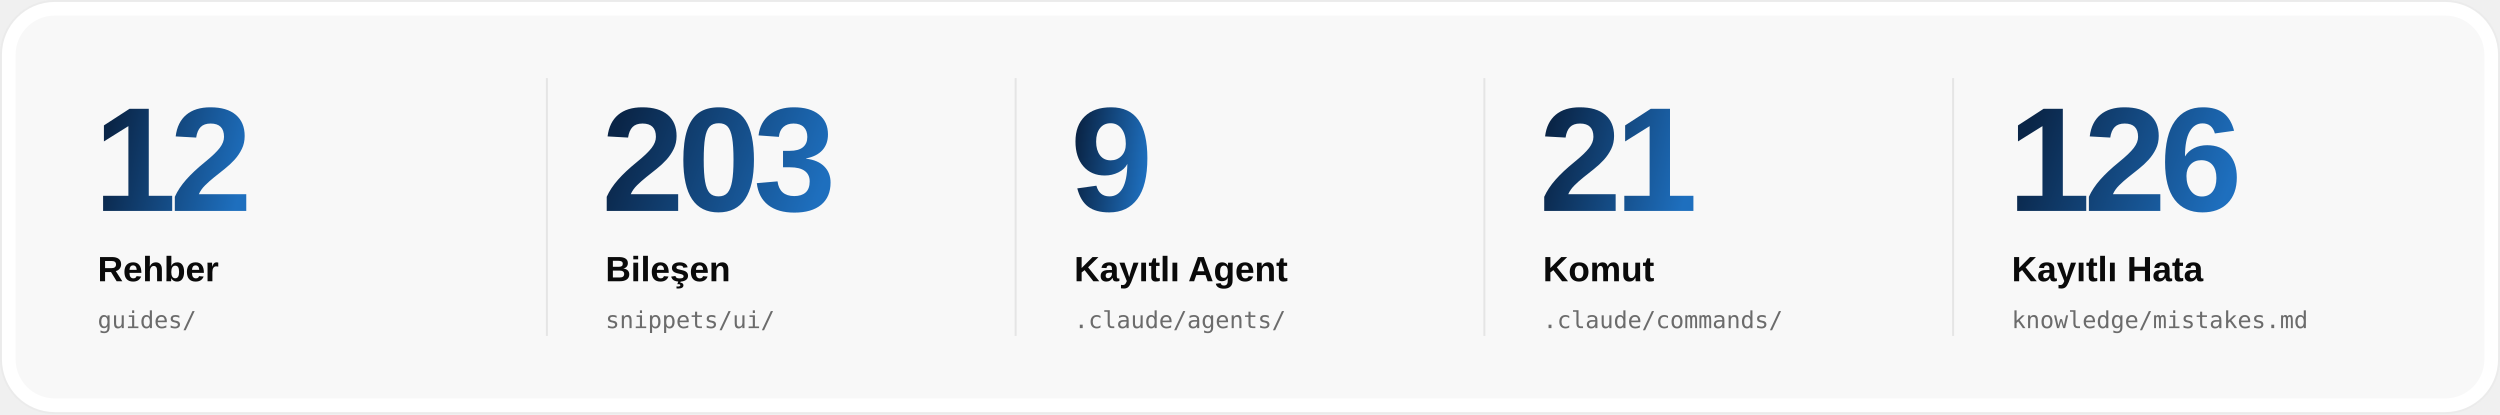
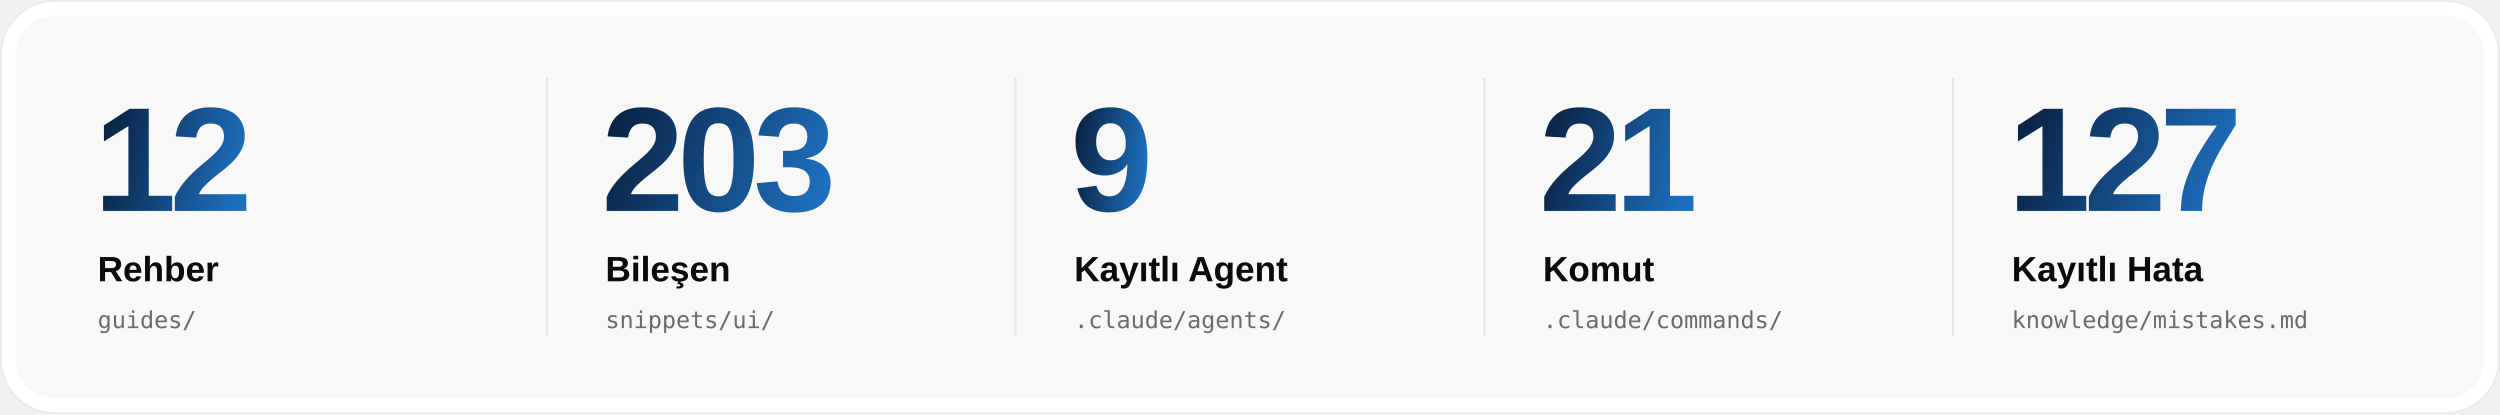
- <svg xmlns="http://www.w3.org/2000/svg" width="1280" height="212" viewBox="0 0 1280 212" role="img" aria-label="12 Rehber, 203 Bileşen, 9 Kayıtlı Agent, 21 Komut, 126 Kayıtlı Hata">
+ <svg xmlns="http://www.w3.org/2000/svg" width="1280" height="212" viewBox="0 0 1280 212" role="img" aria-label="12 Rehber, 203 Bileşen, 9 Kayıtlı Agent, 21 Komut, 127 Kayıtlı Hata">
  <defs>
    <linearGradient id="stat-ink" x1="0.008" y1="0.413" x2="0.992" y2="0.587">
      <stop offset="0%" stop-color="#0a2547" />
      <stop offset="100%" stop-color="#1e6fbe" />
    </linearGradient>
  </defs>
  <rect width="1280" height="212" rx="28" fill="#ffffff" />
  <rect x="8" y="8" width="1264" height="196" rx="20" fill="rgb(0,0,0)" fill-opacity="0.03" />
  <g transform="translate(40 0)">
    <text x="8" y="108" font-family="-apple-system, BlinkMacSystemFont, 'Segoe UI', 'Helvetica Neue', Arial, sans-serif" font-size="76" font-weight="800" letter-spacing="-3.4" fill="url(#stat-ink)">12</text>
    <text x="10" y="144" font-family="-apple-system, BlinkMacSystemFont, 'Segoe UI', 'Helvetica Neue', Arial, sans-serif" font-size="18" font-weight="650" fill="#0a0a0a">Rehber</text>
    <text x="10" y="168" font-family="ui-monospace, SFMono-Regular, Menlo, Consolas, monospace" font-size="12" fill="#6b6b6b">guides/</text>
  </g>
  <g transform="translate(280 0)">
    <line x1="0" y1="40" x2="0" y2="172" stroke="rgb(0,0,0)" stroke-opacity="0.08" />
    <text x="28" y="108" font-family="-apple-system, BlinkMacSystemFont, 'Segoe UI', 'Helvetica Neue', Arial, sans-serif" font-size="76" font-weight="800" letter-spacing="-3.4" fill="url(#stat-ink)">203</text>
    <text x="30" y="144" font-family="-apple-system, BlinkMacSystemFont, 'Segoe UI', 'Helvetica Neue', Arial, sans-serif" font-size="18" font-weight="650" fill="#0a0a0a">Bileşen</text>
    <text x="30" y="168" font-family="ui-monospace, SFMono-Regular, Menlo, Consolas, monospace" font-size="12" fill="#6b6b6b">snippets/ui/</text>
  </g>
  <g transform="translate(520 0)">
    <line x1="0" y1="40" x2="0" y2="172" stroke="rgb(0,0,0)" stroke-opacity="0.08" />
    <text x="28" y="108" font-family="-apple-system, BlinkMacSystemFont, 'Segoe UI', 'Helvetica Neue', Arial, sans-serif" font-size="76" font-weight="800" letter-spacing="-3.4" fill="url(#stat-ink)">9</text>
    <text x="30" y="144" font-family="-apple-system, BlinkMacSystemFont, 'Segoe UI', 'Helvetica Neue', Arial, sans-serif" font-size="18" font-weight="650" fill="#0a0a0a">Kayıtlı Agent</text>
    <text x="30" y="168" font-family="ui-monospace, SFMono-Regular, Menlo, Consolas, monospace" font-size="12" fill="#6b6b6b">.claude/agents/</text>
  </g>
  <g transform="translate(760 0)">
    <line x1="0" y1="40" x2="0" y2="172" stroke="rgb(0,0,0)" stroke-opacity="0.08" />
    <text x="28" y="108" font-family="-apple-system, BlinkMacSystemFont, 'Segoe UI', 'Helvetica Neue', Arial, sans-serif" font-size="76" font-weight="800" letter-spacing="-3.4" fill="url(#stat-ink)">21</text>
    <text x="30" y="144" font-family="-apple-system, BlinkMacSystemFont, 'Segoe UI', 'Helvetica Neue', Arial, sans-serif" font-size="18" font-weight="650" fill="#0a0a0a">Komut</text>
    <text x="30" y="168" font-family="ui-monospace, SFMono-Regular, Menlo, Consolas, monospace" font-size="12" fill="#6b6b6b">.claude/commands/</text>
  </g>
  <g transform="translate(1000 0)">
    <line x1="0" y1="40" x2="0" y2="172" stroke="rgb(0,0,0)" stroke-opacity="0.08" />
-     <text x="28" y="108" font-family="-apple-system, BlinkMacSystemFont, 'Segoe UI', 'Helvetica Neue', Arial, sans-serif" font-size="76" font-weight="800" letter-spacing="-3.4" fill="url(#stat-ink)">126</text>
+     <text x="28" y="108" font-family="-apple-system, BlinkMacSystemFont, 'Segoe UI', 'Helvetica Neue', Arial, sans-serif" font-size="76" font-weight="800" letter-spacing="-3.4" fill="url(#stat-ink)">127</text>
    <text x="30" y="144" font-family="-apple-system, BlinkMacSystemFont, 'Segoe UI', 'Helvetica Neue', Arial, sans-serif" font-size="18" font-weight="650" fill="#0a0a0a">Kayıtlı Hata</text>
    <text x="30" y="168" font-family="ui-monospace, SFMono-Regular, Menlo, Consolas, monospace" font-size="12" fill="#6b6b6b">knowledge/mistakes.md</text>
  </g>
  <rect x="0.5" y="0.5" width="1279" height="211" rx="27.5" fill="none" stroke="rgb(0,0,0)" stroke-opacity="0.08" />
</svg>
